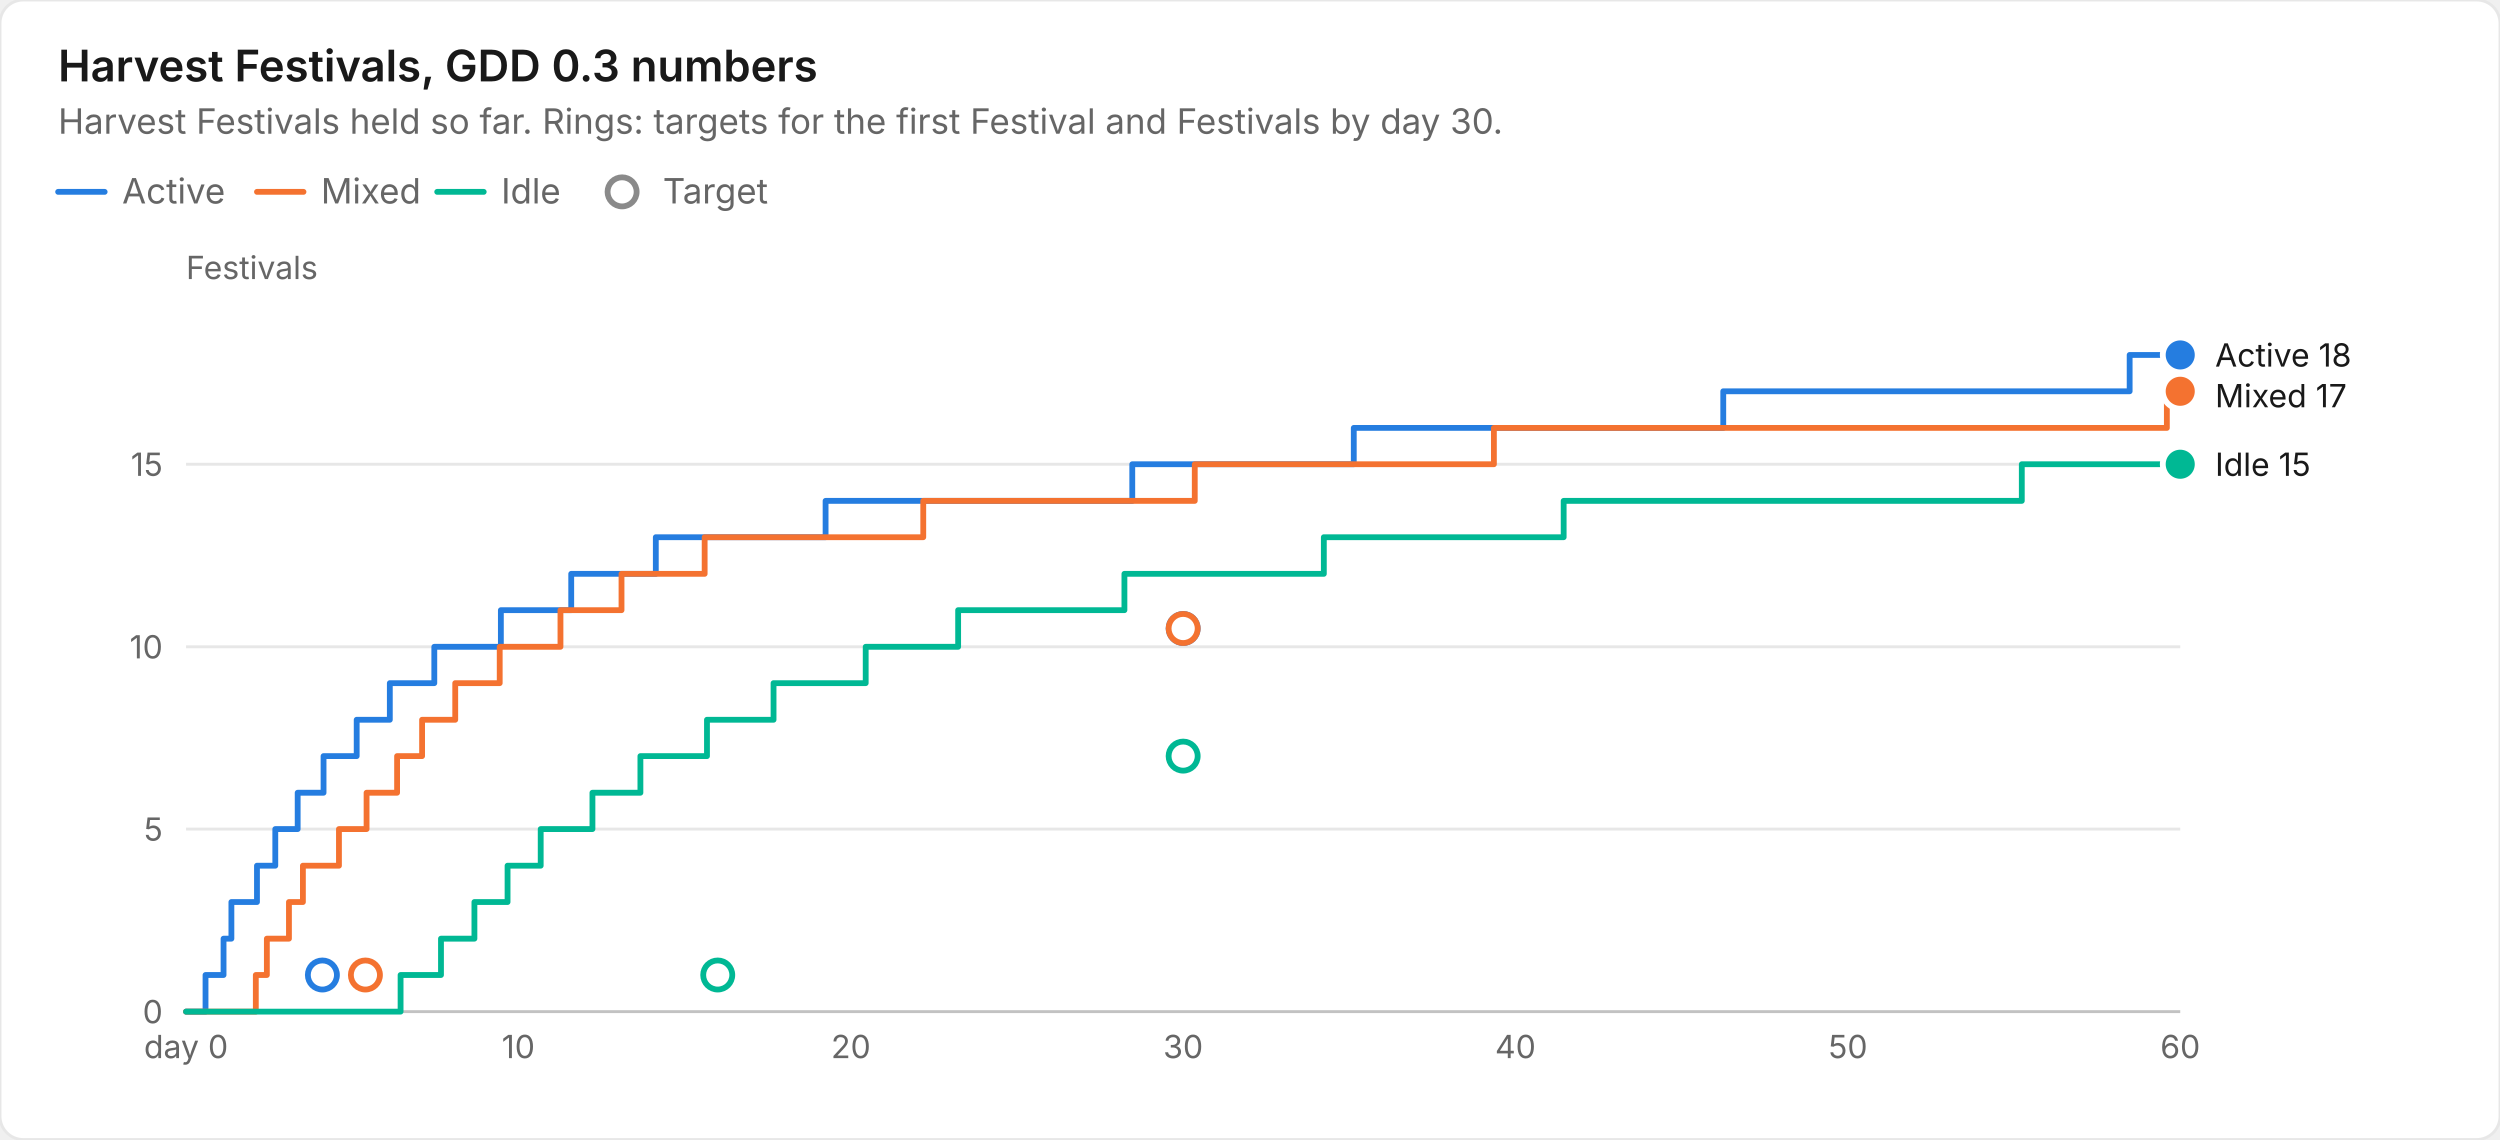
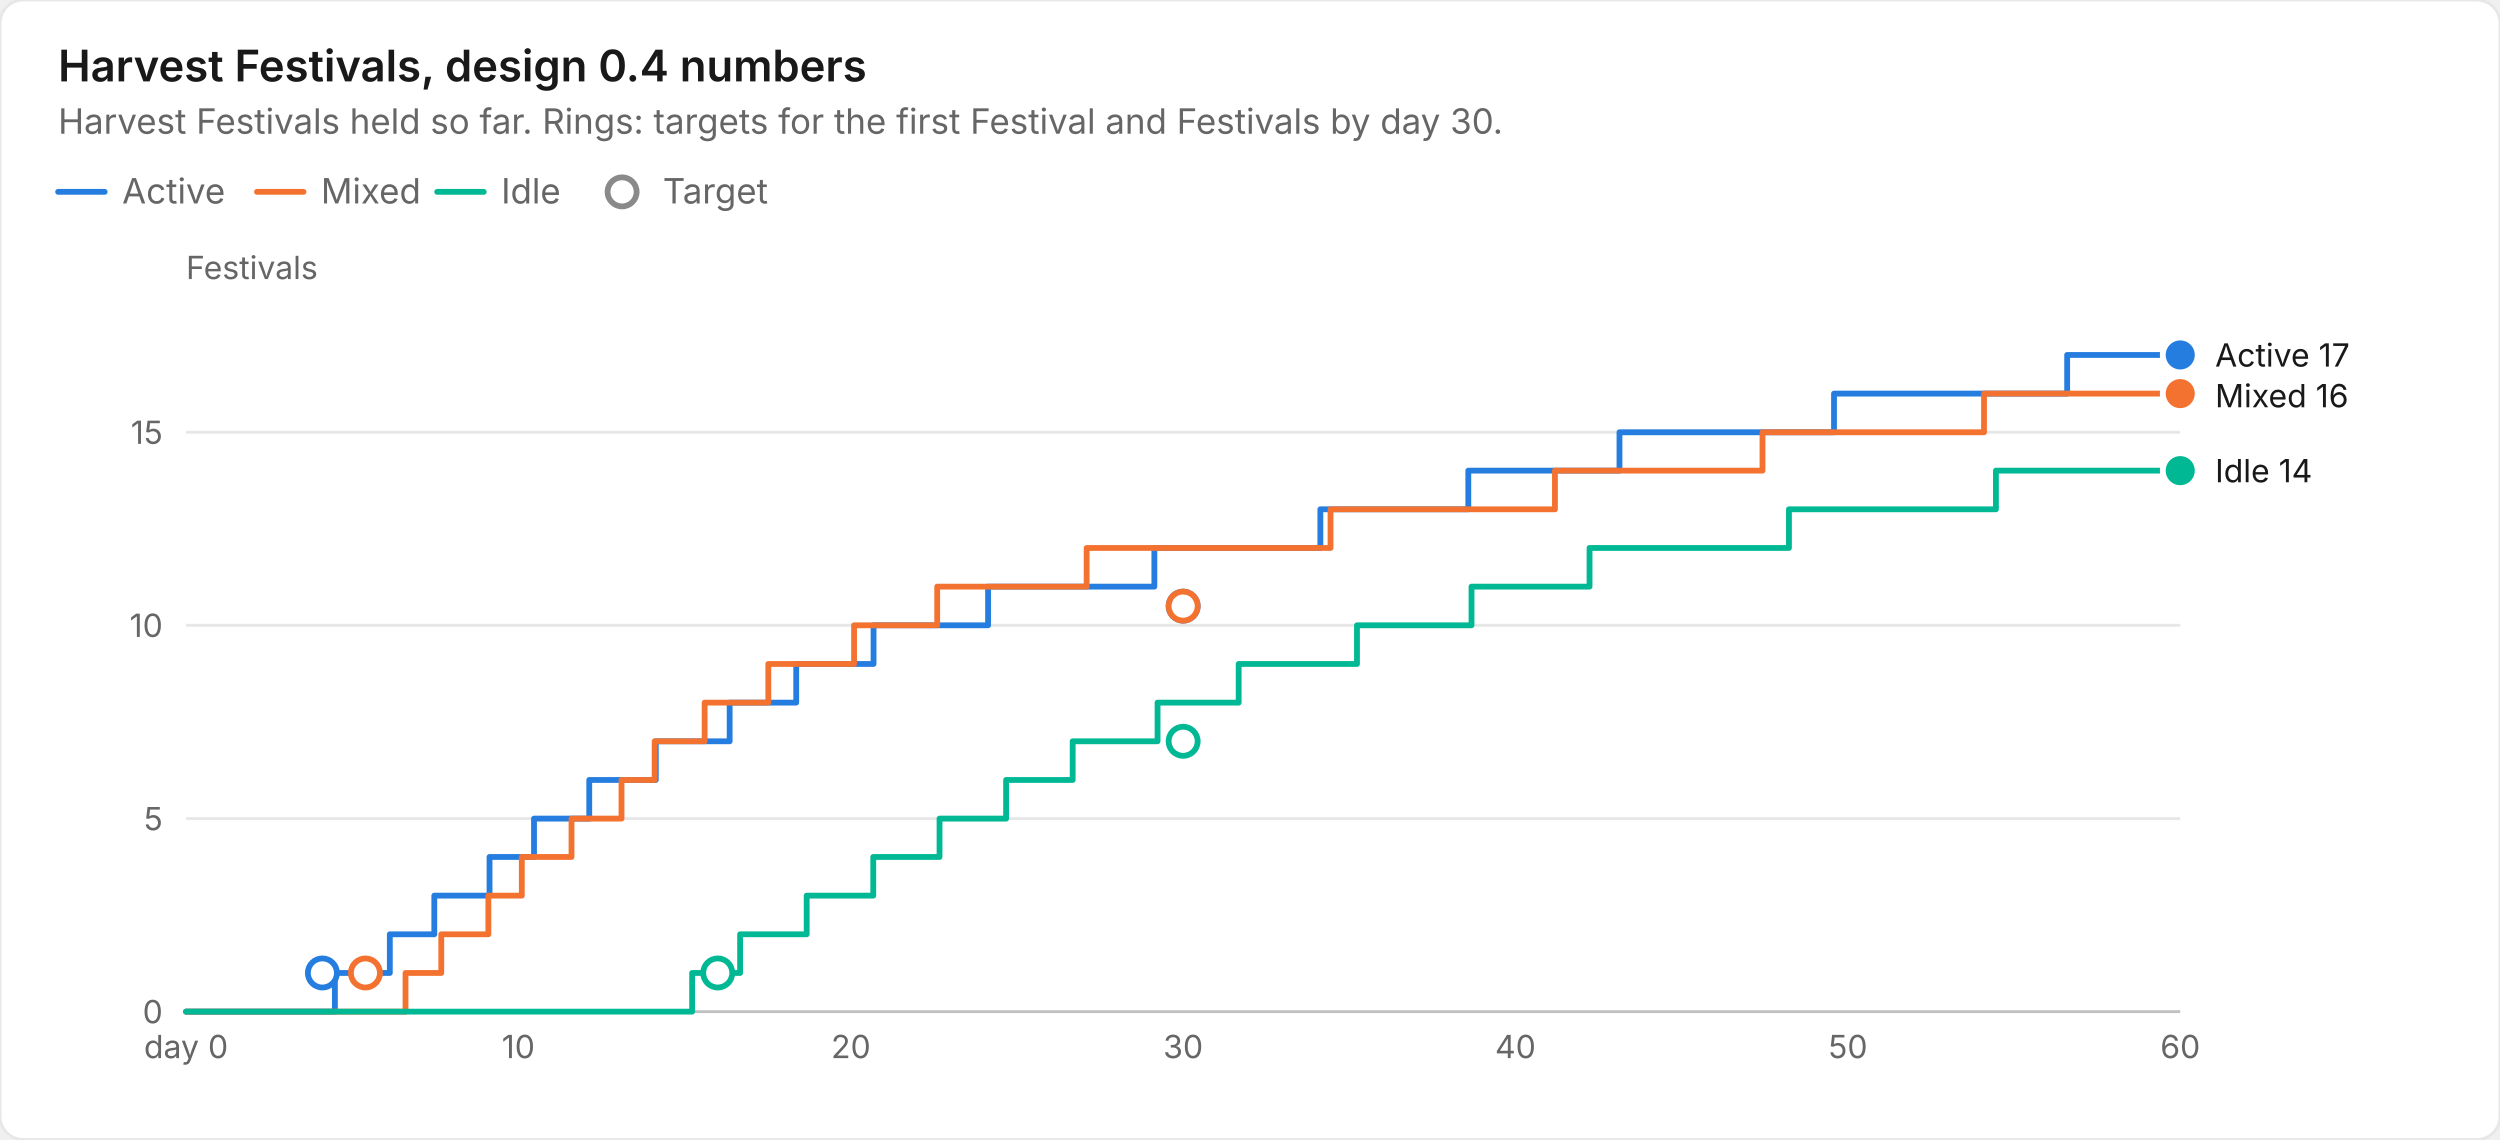
<svg xmlns="http://www.w3.org/2000/svg" viewBox="0 0 860 392" width="860" height="392" font-family="system-ui, -apple-system, &quot;Segoe UI&quot;, sans-serif" role="img">
  <rect width="860" height="392" rx="8" fill="#ffffff" stroke="#e7e7e7" />
-   <text x="20" y="28" font-size="15" fill="#191919" text-anchor="start" font-weight="600">Harvest Festivals, GDD 0.3 numbers</text>
+   <text x="20" y="28" font-size="15" fill="#191919" text-anchor="start" font-weight="600">Harvest Festivals, design 0.4 numbers</text>
  <text x="20" y="46" font-size="12" fill="#666666" text-anchor="start">Harvest Festivals held so far. Rings: targets for the first Festival and Festivals by day 30.</text>
  <line x1="20" y1="66" x2="36" y2="66" stroke="#257de0" stroke-width="2" stroke-linecap="round" />
  <text x="42" y="70" font-size="12" fill="#666666" text-anchor="start">Active</text>
  <line x1="88.4" y1="66" x2="104.4" y2="66" stroke="#f47230" stroke-width="2" stroke-linecap="round" />
  <text x="110.4" y="70" font-size="12" fill="#666666" text-anchor="start">Mixed</text>
  <line x1="150.4" y1="66" x2="166.4" y2="66" stroke="#00b894" stroke-width="2" stroke-linecap="round" />
  <text x="172.4" y="70" font-size="12" fill="#666666" text-anchor="start">Idle</text>
  <circle cx="214" cy="66" r="5" fill="#ffffff" stroke="#8a8a8a" stroke-width="2" />
  <text x="228" y="70" font-size="12" fill="#666666" text-anchor="start">Target</text>
  <line x1="64" y1="348" x2="750" y2="348" stroke="#c2c2c2" />
  <text x="56" y="352" font-size="11" fill="#666666" text-anchor="end">0</text>
-   <line x1="64" y1="285.2" x2="750" y2="285.2" stroke="#e7e7e7" />
-   <text x="56" y="289.2" font-size="11" fill="#666666" text-anchor="end">5</text>
-   <line x1="64" y1="222.5" x2="750" y2="222.5" stroke="#e7e7e7" />
-   <text x="56" y="226.5" font-size="11" fill="#666666" text-anchor="end">10</text>
-   <line x1="64" y1="159.7" x2="750" y2="159.7" stroke="#e7e7e7" />
-   <text x="56" y="163.7" font-size="11" fill="#666666" text-anchor="end">15</text>
+   <line x1="64" y1="281.6" x2="750" y2="281.6" stroke="#e7e7e7" />
+   <text x="56" y="285.6" font-size="11" fill="#666666" text-anchor="end">5</text>
+   <line x1="64" y1="215.1" x2="750" y2="215.1" stroke="#e7e7e7" />
+   <text x="56" y="219.1" font-size="11" fill="#666666" text-anchor="end">10</text>
+   <line x1="64" y1="148.7" x2="750" y2="148.7" stroke="#e7e7e7" />
+   <text x="56" y="152.7" font-size="11" fill="#666666" text-anchor="end">15</text>
  <text x="64" y="364" font-size="11" fill="#666666" text-anchor="middle">day 0</text>
  <text x="178.3" y="364" font-size="11" fill="#666666" text-anchor="middle">10</text>
  <text x="292.7" y="364" font-size="11" fill="#666666" text-anchor="middle">20</text>
  <text x="407" y="364" font-size="11" fill="#666666" text-anchor="middle">30</text>
  <text x="521.3" y="364" font-size="11" fill="#666666" text-anchor="middle">40</text>
  <text x="635.7" y="364" font-size="11" fill="#666666" text-anchor="middle">50</text>
  <text x="750" y="364" font-size="11" fill="#666666" text-anchor="middle">60</text>
  <text x="64" y="96" font-size="11" fill="#666666" text-anchor="start">Festivals</text>
-   <path d="M64,348H70.7V335.4H76.9V322.9H79.6V310.3H88.4V297.8H94.7V285.2H102.4V272.7H111.3V260.1H122.7V247.6H134.1V235H149.4V222.5H172.3V209.9H196.5V197.4H225.6V184.8H284V172.3H389.5V159.7H465.7V147.2H592.8V134.6H732.6V122.1H750" fill="none" stroke="#257de0" stroke-width="2" stroke-linejoin="round" stroke-linecap="round" />
-   <circle cx="110.9" cy="335.4" r="5" fill="#ffffff" stroke="#257de0" stroke-width="2" />
-   <circle cx="407" cy="216.2" r="5" fill="#ffffff" stroke="#257de0" stroke-width="2" />
+   <path d="M64,348H115.2V334.7H134.1V321.4H149.4V308.1H168.4V294.8H183.7V281.6H202.7V268.3H225.6V255H251V241.7H273.9V228.4H300.5V215.1H339.9V201.8H397.1V188.5H454.2V175.2H505.1V161.9H557.1V148.7H630.9V135.4H711.1V122.1H750" fill="none" stroke="#257de0" stroke-width="2" stroke-linejoin="round" stroke-linecap="round" />
+   <circle cx="110.9" cy="334.7" r="5" fill="#ffffff" stroke="#257de0" stroke-width="2" />
+   <circle cx="407" cy="208.5" r="5" fill="#ffffff" stroke="#257de0" stroke-width="2" />
  <circle cx="750" cy="122.1" r="6" fill="#257de0" stroke="#ffffff" stroke-width="2" />
-   <path d="M64,348H88V335.4H91.8V322.9H99.4V310.3H104.2V297.8H116.6V285.2H126.1V272.7H136.6V260.1H145.2V247.6H156.6V235H171.9V222.5H192.8V209.9H213.8V197.4H242.4V184.8H317.6V172.3H411V159.7H513.9V147.2H745.4V134.6H750" fill="none" stroke="#f47230" stroke-width="2" stroke-linejoin="round" stroke-linecap="round" />
-   <circle cx="125.7" cy="335.4" r="5" fill="#ffffff" stroke="#f47230" stroke-width="2" />
-   <circle cx="407" cy="216.2" r="5" fill="#ffffff" stroke="#f47230" stroke-width="2" />
-   <circle cx="750" cy="134.6" r="6" fill="#f47230" stroke="#ffffff" stroke-width="2" />
-   <path d="M64,348H137.8V335.4H151.7V322.9H163.2V310.3H174.6V297.8H186V285.2H203.8V272.7H220.3V260.1H243.2V247.6H266.1V235H297.8V222.5H329.6V209.9H386.8V197.4H455.4V184.8H537.9V172.3H695.5V159.7H750" fill="none" stroke="#00b894" stroke-width="2" stroke-linejoin="round" stroke-linecap="round" />
-   <circle cx="246.9" cy="335.4" r="5" fill="#ffffff" stroke="#00b894" stroke-width="2" />
-   <circle cx="407" cy="260.1" r="5" fill="#ffffff" stroke="#00b894" stroke-width="2" />
-   <circle cx="750" cy="159.7" r="6" fill="#00b894" stroke="#ffffff" stroke-width="2" />
-   <text x="762" y="126.1" font-size="11" fill="#191919" text-anchor="start">Active 18</text>
-   <text x="762" y="140.1" font-size="11" fill="#191919" text-anchor="start">Mixed 17</text>
-   <text x="762" y="163.7" font-size="11" fill="#191919" text-anchor="start">Idle 15</text>
+   <path d="M64,348H139.5V334.7H151.8V321.4H168V308.1H179.5V294.8H196.6V281.6H213.8V268.3H225.2V255H242.4V241.7H264.3V228.4H293.8V215.1H322.4V201.8H373.8V188.5H457.7V175.2H534.9V161.9H606.3V148.7H682.5V135.4H750" fill="none" stroke="#f47230" stroke-width="2" stroke-linejoin="round" stroke-linecap="round" />
+   <circle cx="125.7" cy="334.7" r="5" fill="#ffffff" stroke="#f47230" stroke-width="2" />
+   <circle cx="407" cy="208.5" r="5" fill="#ffffff" stroke="#f47230" stroke-width="2" />
+   <circle cx="750" cy="135.4" r="6" fill="#f47230" stroke="#ffffff" stroke-width="2" />
+   <path d="M64,348H238.1V334.7H254.6V321.4H277.5V308.1H300.4V294.8H323.2V281.6H346.1V268.3H369V255H398.2V241.7H426.1V228.4H466.8V215.1H506.2V201.8H546.8V188.5H615.4V175.2H686.6V161.9H750" fill="none" stroke="#00b894" stroke-width="2" stroke-linejoin="round" stroke-linecap="round" />
+   <circle cx="246.9" cy="334.7" r="5" fill="#ffffff" stroke="#00b894" stroke-width="2" />
+   <circle cx="407" cy="255" r="5" fill="#ffffff" stroke="#00b894" stroke-width="2" />
+   <circle cx="750" cy="161.9" r="6" fill="#00b894" stroke="#ffffff" stroke-width="2" />
+   <text x="762" y="126.1" font-size="11" fill="#191919" text-anchor="start">Active 17</text>
+   <text x="762" y="140.1" font-size="11" fill="#191919" text-anchor="start">Mixed 16</text>
+   <text x="762" y="165.9" font-size="11" fill="#191919" text-anchor="start">Idle 14</text>
</svg>
